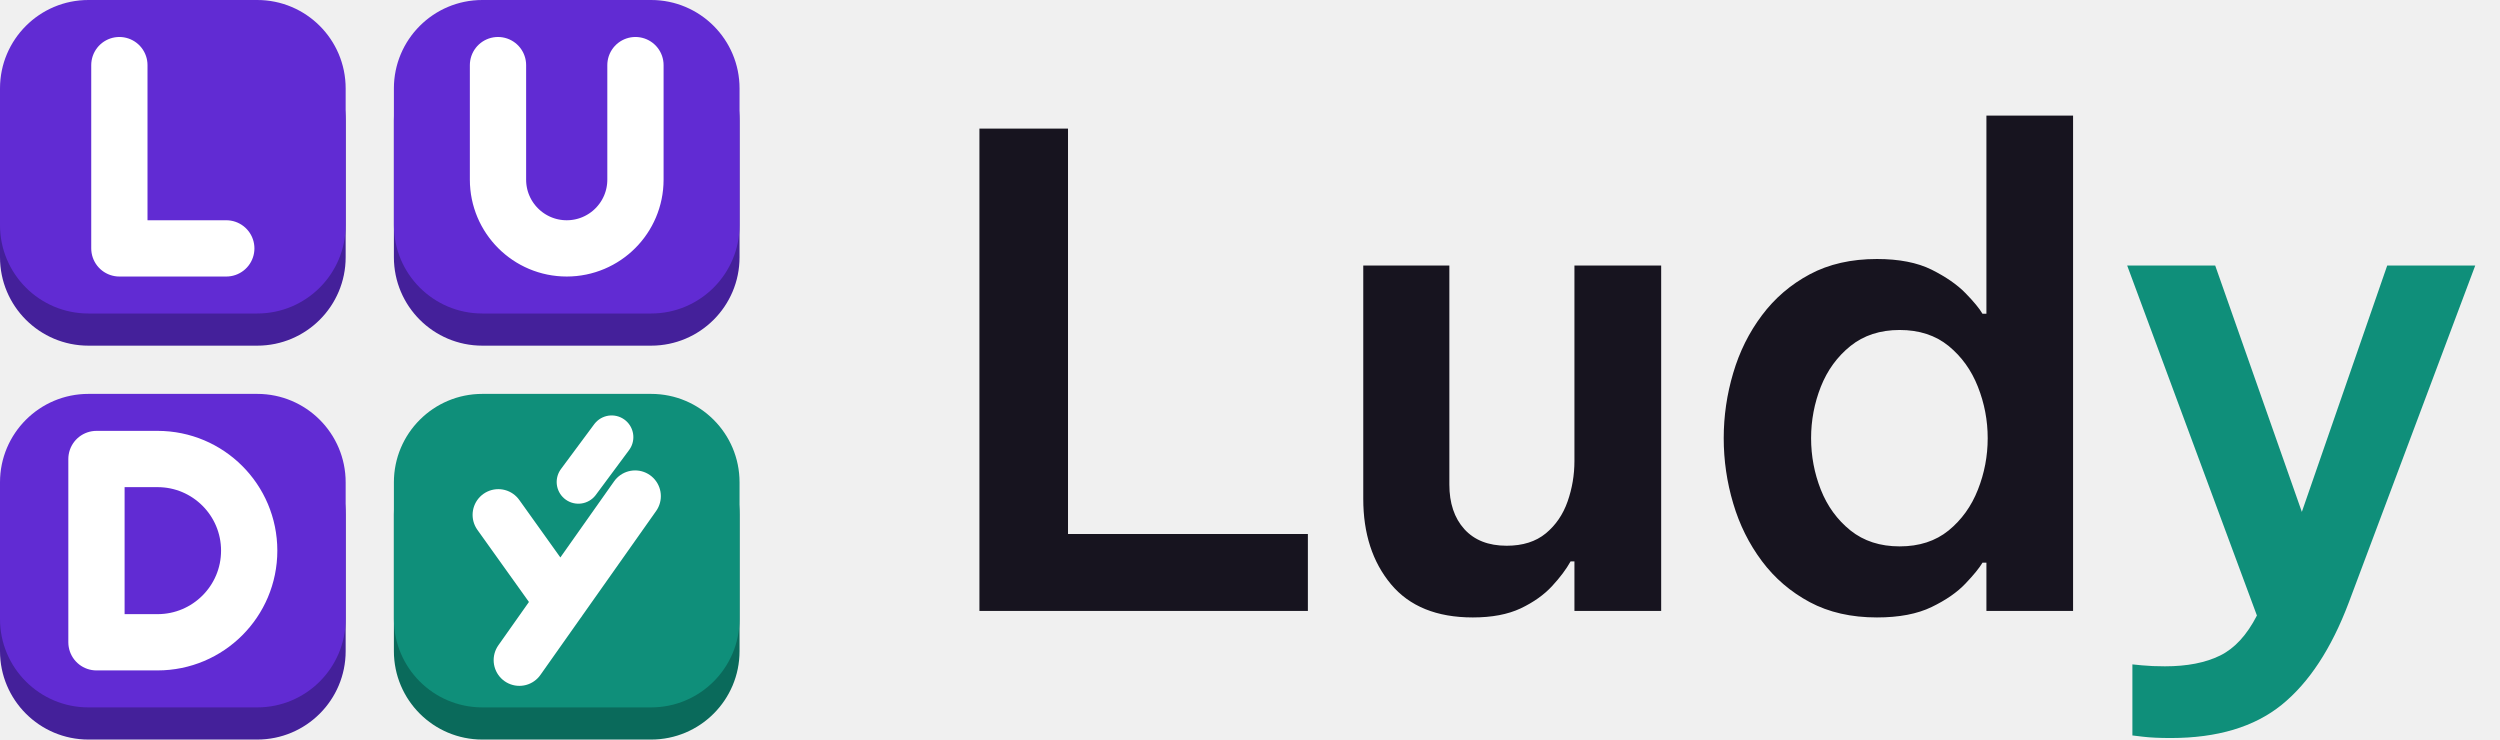
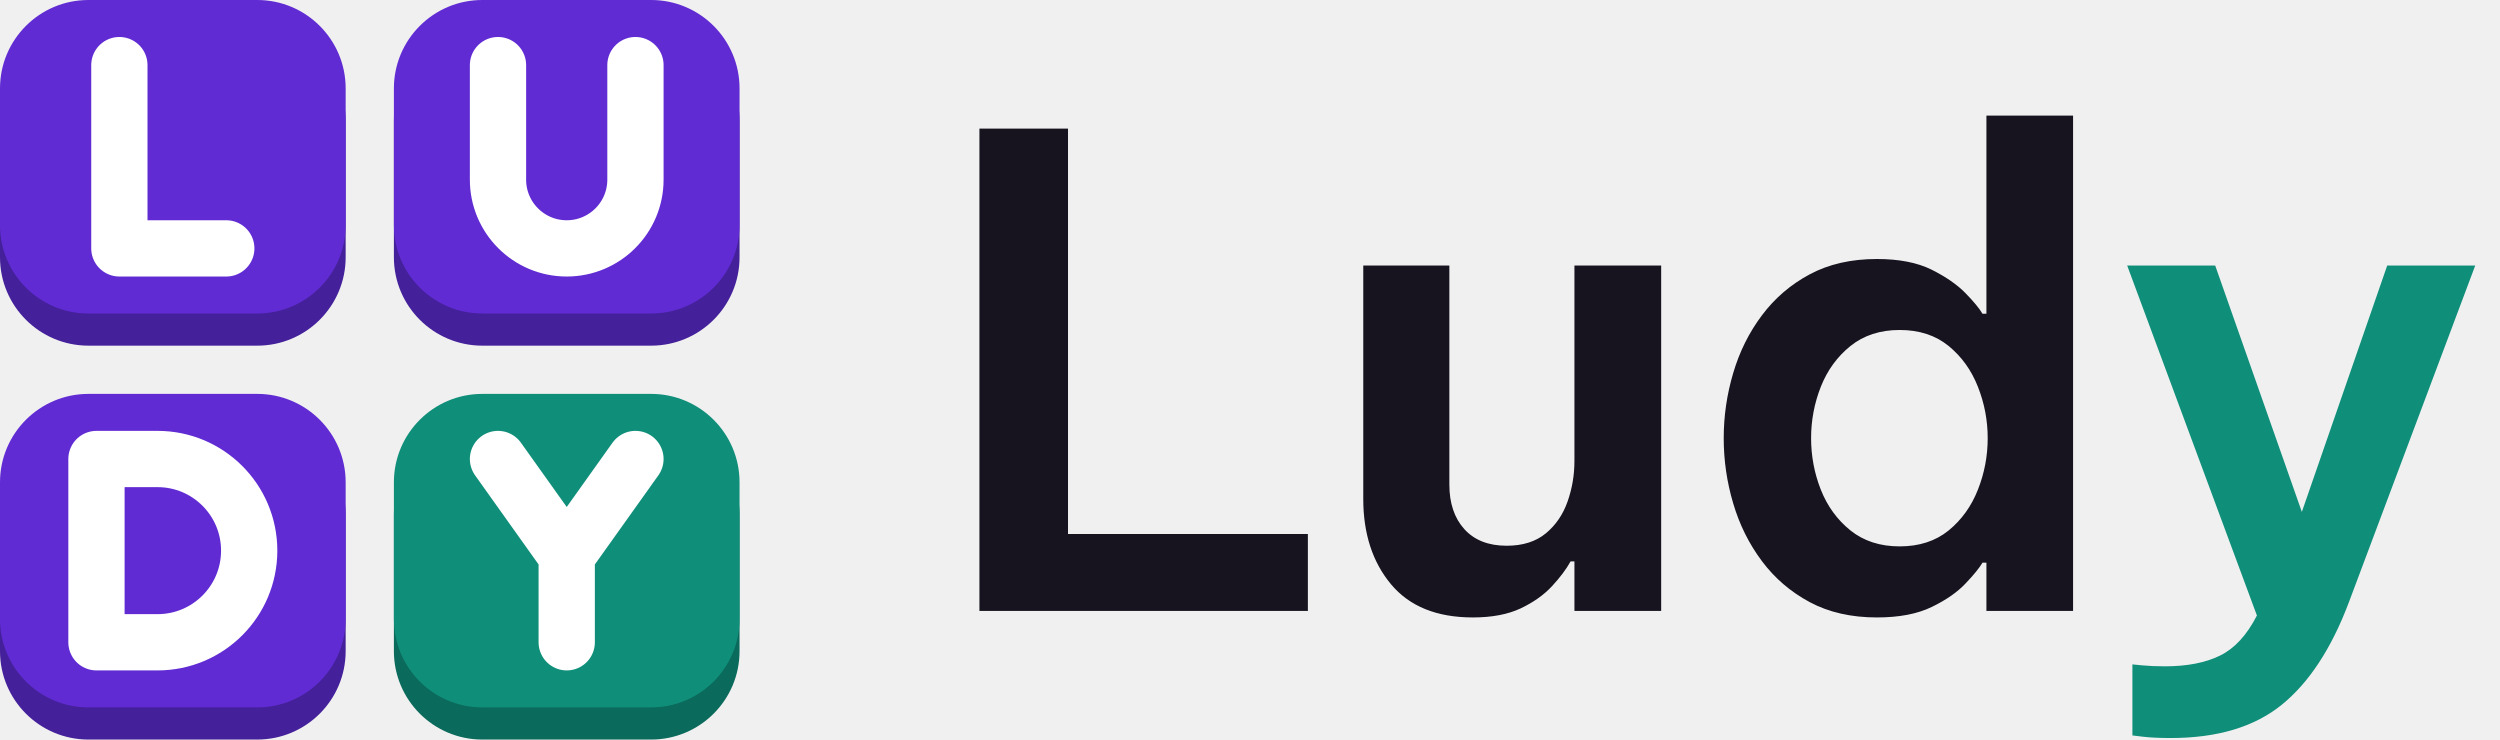
<svg xmlns="http://www.w3.org/2000/svg" viewBox="0 0 311 92" role="img" aria-label="Ludy">
  <path fill="#44209A" d="M0 15A11 11 0 0 1 11 4H32A11 11 0 0 1 43 15V32A11 11 0 0 1 32 43H11A11 11 0 0 1 0 32ZM49 15A11 11 0 0 1 60 4H81A11 11 0 0 1 92 15V32A11 11 0 0 1 81 43H60A11 11 0 0 1 49 32ZM0 64A11 11 0 0 1 11 53H32A11 11 0 0 1 43 64V81A11 11 0 0 1 32 92H11A11 11 0 0 1 0 81Z" />
  <path fill="#0A6A5B" d="M49 64A11 11 0 0 1 60 53H81A11 11 0 0 1 92 64V81A11 11 0 0 1 81 92H60A11 11 0 0 1 49 81Z" />
  <path fill="#612BD3" d="M0 11A11 11 0 0 1 11 0H32A11 11 0 0 1 43 11V28A11 11 0 0 1 32 39H11A11 11 0 0 1 0 28ZM49 11A11 11 0 0 1 60 0H81A11 11 0 0 1 92 11V28A11 11 0 0 1 81 39H60A11 11 0 0 1 49 28ZM0 60A11 11 0 0 1 11 49H32A11 11 0 0 1 43 60V77A11 11 0 0 1 32 88H11A11 11 0 0 1 0 77Z" />
  <path fill="#0F8F7A" d="M49 60A11 11 0 0 1 60 49H81A11 11 0 0 1 92 60V77A11 11 0 0 1 81 88H60A11 11 0 0 1 49 77Z" />
  <path fill="none" stroke="#FFFFFF" stroke-width="7" stroke-linecap="round" stroke-linejoin="round" d="M14.85 8.1V30.9H28.15M61.95 8.1V22.35A8.55 8.55 0 0 0 79.05 22.35V8.1M12 57.1H19.6A11.4 11.4 0 0 1 19.6 79.9H12Z" />
-   <path fill="none" stroke="#FFFFFF" stroke-width="6.4" stroke-linecap="round" stroke-linejoin="round" d="M61.99 64.05L69.73 74.88M79.01 61.72L64.61 82.12" />
-   <path fill="none" stroke="#FFFFFF" stroke-width="5.4" stroke-linecap="round" stroke-linejoin="round" d="M71.95 59.96L76.09 54.38" />
+   <path fill="none" stroke="#FFFFFF" stroke-width="7" stroke-linecap="round" stroke-linejoin="round" d="M61.95 57.1L70.5 69.1L79.05 57.1M70.5 69.1V79.9" />
  <path fill="#17141F" d="M162.70 76L121.84 76L121.84 16L132.86 16L132.86 66.43L162.70 66.43L162.70 76ZM183.22 76.81L183.22 76.81Q176.49 76.81 173.04 72.68Q169.59 68.54 169.59 62.05L169.59 62.05L169.59 33.03L180.30 33.03L180.30 60.27Q180.30 63.76 182.16 65.82Q184.03 67.89 187.43 67.89L187.43 67.89Q190.43 67.89 192.30 66.35Q194.16 64.81 195.01 62.38Q195.86 59.95 195.86 57.35L195.86 57.35L195.86 33.03L206.65 33.03L206.65 76L195.86 76L195.86 69.84L195.38 69.84Q194.57 71.30 193.07 72.92Q191.57 74.54 189.18 75.68Q186.78 76.81 183.22 76.81ZM233.49 76.81L233.49 76.81Q228.70 76.81 225.14 74.91Q221.57 73 219.18 69.80Q216.78 66.59 215.61 62.62Q214.43 58.65 214.43 54.51L214.43 54.51Q214.43 50.38 215.61 46.41Q216.78 42.43 219.18 39.23Q221.57 36.03 225.14 34.12Q228.70 32.22 233.49 32.22L233.49 32.22Q237.62 32.22 240.30 33.55Q242.97 34.89 244.51 36.47Q246.05 38.05 246.62 39.03L246.62 39.03L247.11 39.03L247.11 14.38L257.89 14.38L257.89 76L247.11 76L247.11 70L246.62 70Q246.05 70.97 244.51 72.59Q242.97 74.22 240.30 75.51Q237.62 76.81 233.49 76.81ZM236.32 67.97L236.32 67.97Q239.97 67.97 242.41 65.99Q244.84 64 246.05 60.92Q247.27 57.84 247.27 54.51L247.27 54.51Q247.27 51.19 246.05 48.11Q244.84 45.03 242.41 43.04Q239.97 41.05 236.32 41.05L236.32 41.05Q232.68 41.05 230.20 43.04Q227.73 45.03 226.51 48.11Q225.30 51.19 225.30 54.51L225.30 54.51Q225.30 57.84 226.51 60.92Q227.73 64 230.20 65.99Q232.68 67.97 236.32 67.97Z" />
  <path fill="#0F8F7A" d="M270.05 91.81L270.05 91.81Q267.95 91.81 266.61 91.65Q265.27 91.49 265.27 91.49L265.27 91.49L265.27 82.65Q265.27 82.65 266.49 82.77Q267.70 82.89 269.32 82.89L269.32 82.89Q273.46 82.89 276.18 81.55Q278.89 80.22 280.76 76.57L280.76 76.57L264.62 33.03L275.57 33.03L286.35 63.68L296.97 33.03L307.92 33.03L292.19 74.95Q288.95 83.54 283.84 87.68Q278.73 91.81 270.05 91.81Z" />
</svg>
